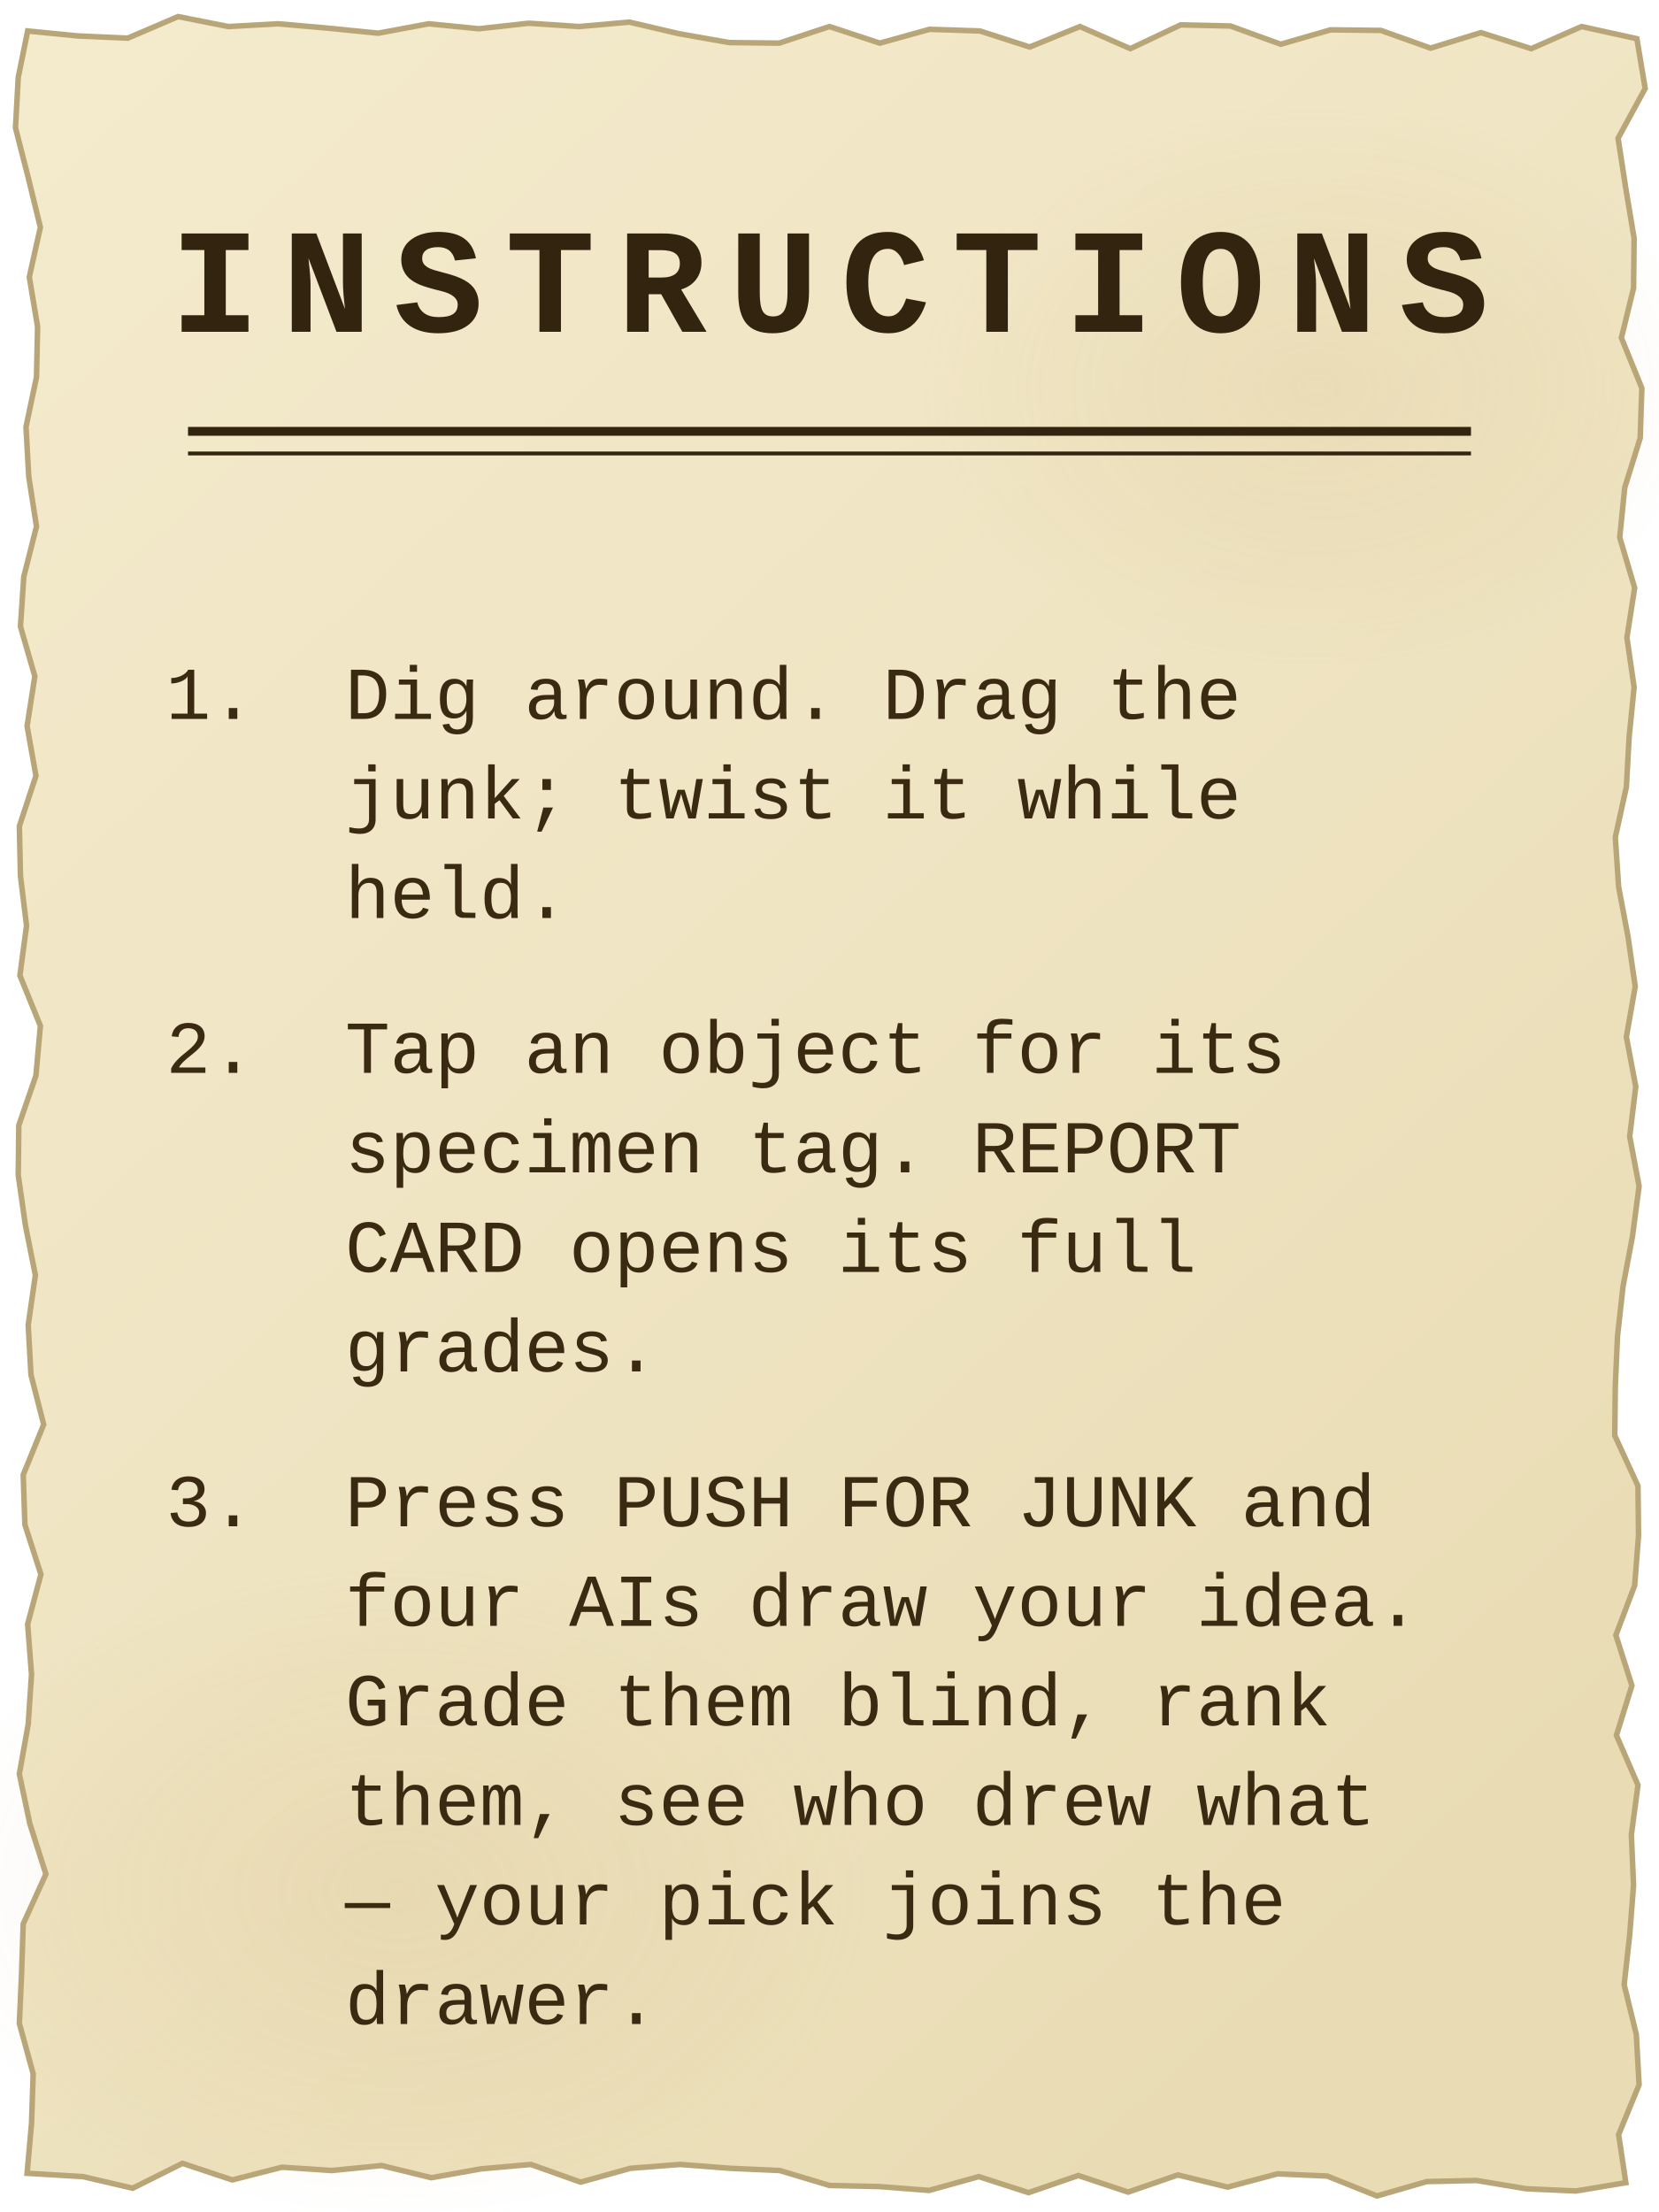
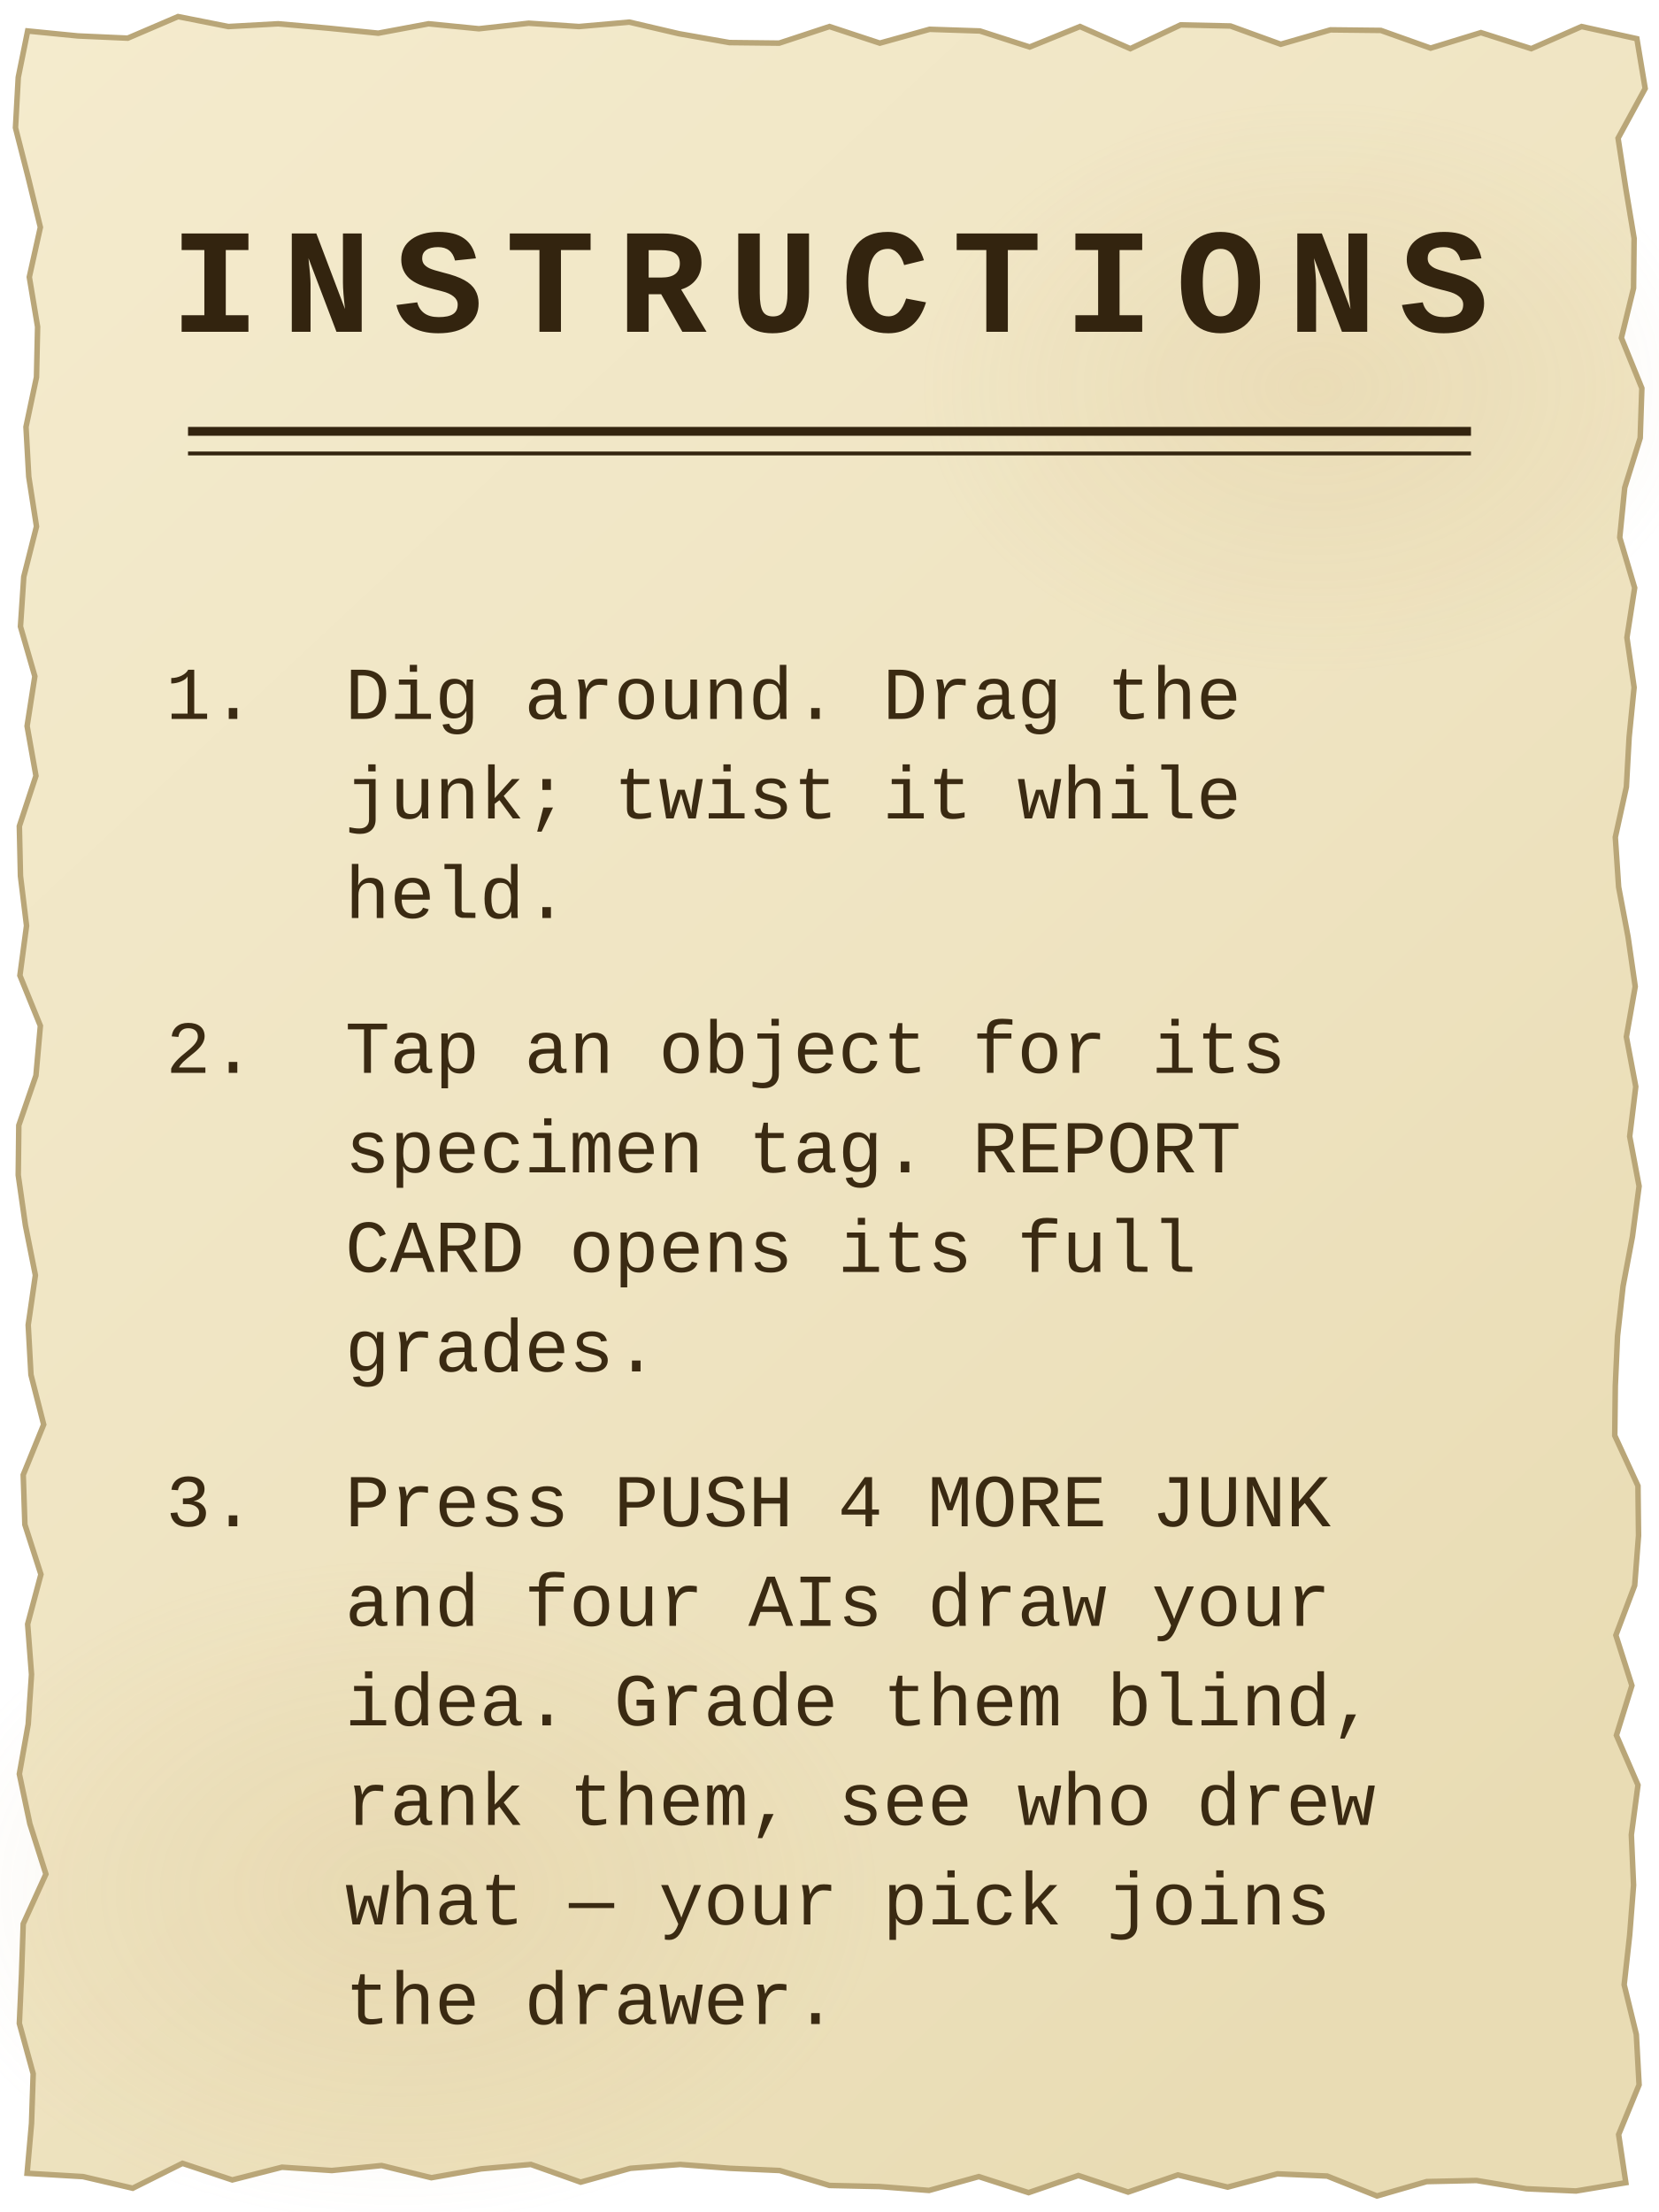
<svg xmlns="http://www.w3.org/2000/svg" viewBox="0 0 300 400">
  <defs>
    <radialGradient id="ins_stain1" cx="0.5" cy="0.5" r="0.5">
      <stop offset="0" stop-color="#c9a86a" stop-opacity="0.14" />
      <stop offset="0.7" stop-color="#c9a86a" stop-opacity="0.05" />
      <stop offset="1" stop-color="#c9a86a" stop-opacity="0" />
    </radialGradient>
    <linearGradient id="ins_paper" x1="0" y1="0" x2="0.7" y2="1">
      <stop offset="0" stop-color="#f4ebcd" />
      <stop offset="0.55" stop-color="#efe4c2" />
      <stop offset="1" stop-color="#e9dcb4" />
    </linearGradient>
  </defs>
  <path d="M5.0 5.6 L14.1 6.5 L23.1 6.9 L32.2 3.0 L41.3 4.8 L50.3 4.3 L59.4 5.1 L68.4 6.0 L77.5 4.3 L86.6 5.2 L95.6 4.2 L104.7 4.8 L113.8 4.0 L122.8 6.1 L131.9 7.7 L140.9 7.8 L150.0 4.8 L159.1 7.8 L168.1 5.3 L177.2 5.6 L186.2 8.5 L195.3 4.8 L204.4 8.8 L213.5 4.5 L222.5 4.7 L231.6 8.0 L240.6 5.4 L249.7 5.5 L258.7 8.7 L267.8 5.9 L276.9 8.8 L286.0 4.8 L296.0 7.0 L297.5 16.0 L292.6 25.0 L294.0 34.1 L295.5 43.1 L295.4 52.1 L293.2 61.1 L296.9 70.2 L296.6 79.2 L293.8 88.2 L292.9 97.2 L295.6 106.3 L294.2 115.3 L295.5 124.3 L294.6 133.3 L294.1 142.3 L292.1 151.4 L292.7 160.4 L294.4 169.4 L295.7 178.4 L294.1 187.5 L295.8 196.5 L294.7 205.5 L296.4 214.5 L295.2 223.6 L293.5 232.6 L292.5 241.6 L292.1 250.6 L292.0 259.6 L296.2 268.7 L296.3 277.7 L295.6 286.7 L292.2 295.7 L295.1 304.8 L292.3 313.8 L296.2 322.8 L295.0 331.8 L295.4 340.9 L294.7 349.9 L293.7 358.9 L295.9 367.9 L296.4 377.0 L292.7 386.0 L294.0 394.7 L285.0 396.2 L276.0 395.8 L267.0 394.3 L258.0 394.5 L249.0 397.1 L240.0 393.5 L231.0 393.1 L222.0 395.5 L213.0 393.3 L204.0 396.4 L195.0 393.4 L186.0 396.5 L177.0 393.6 L168.0 396.1 L159.0 395.4 L150.0 395.2 L141.0 392.5 L132.0 392.1 L123.0 391.4 L114.0 392.1 L105.0 394.6 L96.0 391.4 L87.0 392.2 L78.0 393.8 L69.0 391.6 L60.0 392.5 L51.0 391.9 L42.0 394.2 L33.0 391.2 L24.0 395.7 L15.0 393.6 L4.9 393.0 L5.7 384.0 L6.0 375.0 L3.5 365.9 L3.9 356.9 L4.2 347.9 L8.3 338.9 L5.4 329.8 L3.5 320.8 L5.1 311.8 L5.7 302.8 L5.0 293.7 L7.4 284.7 L4.5 275.7 L4.2 266.7 L7.9 257.6 L5.6 248.6 L5.1 239.6 L6.4 230.6 L4.6 221.6 L3.3 212.5 L3.4 203.5 L6.5 194.5 L7.3 185.5 L3.6 176.4 L4.8 167.4 L3.7 158.4 L3.5 149.4 L6.5 140.3 L4.9 131.3 L6.3 122.3 L3.7 113.3 L4.3 104.3 L6.6 95.2 L5.2 86.2 L4.7 77.2 L6.6 68.2 L6.8 59.1 L5.3 50.1 L7.3 41.1 L5.1 32.1 L2.8 23.1 L3.3 14.0 Z" fill="url(#ins_paper)" stroke="#b9a678" stroke-width="1" />
  <ellipse cx="238" cy="70" rx="72" ry="52" fill="url(#ins_stain1)" />
  <ellipse cx="72" cy="342" rx="88" ry="60" fill="url(#ins_stain1)" />
  <text x="150.0" y="60" text-anchor="middle" font-family="'Courier Prime','Courier New',Courier,monospace" font-size="27" font-weight="700" letter-spacing="4" fill="#33240f">INSTRUCTIONS</text>
  <line x1="34" y1="78" x2="266" y2="78" stroke="#33240f" stroke-width="1.6" />
  <line x1="34" y1="82" x2="266" y2="82" stroke="#33240f" stroke-width="0.7" />
  <text x="30" y="130" font-family="'Courier Prime','Courier New',Courier,monospace" font-size="13.5" fill="#3a2a12" xml:space="preserve">1.  Dig around. Drag the</text>
  <text x="30" y="148" font-family="'Courier Prime','Courier New',Courier,monospace" font-size="13.5" fill="#3a2a12" xml:space="preserve">    junk; twist it while</text>
  <text x="30" y="166" font-family="'Courier Prime','Courier New',Courier,monospace" font-size="13.5" fill="#3a2a12" xml:space="preserve">    held.</text>
  <text x="30" y="194" font-family="'Courier Prime','Courier New',Courier,monospace" font-size="13.5" fill="#3a2a12" xml:space="preserve">2.  Tap an object for its</text>
  <text x="30" y="212" font-family="'Courier Prime','Courier New',Courier,monospace" font-size="13.5" fill="#3a2a12" xml:space="preserve">    specimen tag. REPORT</text>
  <text x="30" y="230" font-family="'Courier Prime','Courier New',Courier,monospace" font-size="13.5" fill="#3a2a12" xml:space="preserve">    CARD opens its full</text>
  <text x="30" y="248" font-family="'Courier Prime','Courier New',Courier,monospace" font-size="13.5" fill="#3a2a12" xml:space="preserve">    grades.</text>
-   <text x="30" y="276" font-family="'Courier Prime','Courier New',Courier,monospace" font-size="13.5" fill="#3a2a12" xml:space="preserve">3.  Press PUSH FOR JUNK and</text>
-   <text x="30" y="294" font-family="'Courier Prime','Courier New',Courier,monospace" font-size="13.5" fill="#3a2a12" xml:space="preserve">    four AIs draw your idea.</text>
-   <text x="30" y="312" font-family="'Courier Prime','Courier New',Courier,monospace" font-size="13.5" fill="#3a2a12" xml:space="preserve">    Grade them blind, rank</text>
-   <text x="30" y="330" font-family="'Courier Prime','Courier New',Courier,monospace" font-size="13.5" fill="#3a2a12" xml:space="preserve">    them, see who drew what</text>
-   <text x="30" y="348" font-family="'Courier Prime','Courier New',Courier,monospace" font-size="13.5" fill="#3a2a12" xml:space="preserve">    — your pick joins the</text>
-   <text x="30" y="366" font-family="'Courier Prime','Courier New',Courier,monospace" font-size="13.5" fill="#3a2a12" xml:space="preserve">    drawer.</text>
+   <text x="30" y="276" font-family="'Courier Prime','Courier New',Courier,monospace" font-size="13.5" fill="#3a2a12" xml:space="preserve">3.  Press PUSH 4 MORE JUNK</text>
+   <text x="30" y="294" font-family="'Courier Prime','Courier New',Courier,monospace" font-size="13.5" fill="#3a2a12" xml:space="preserve">    and four AIs draw your</text>
+   <text x="30" y="312" font-family="'Courier Prime','Courier New',Courier,monospace" font-size="13.5" fill="#3a2a12" xml:space="preserve">    idea. Grade them blind,</text>
+   <text x="30" y="330" font-family="'Courier Prime','Courier New',Courier,monospace" font-size="13.5" fill="#3a2a12" xml:space="preserve">    rank them, see who drew</text>
+   <text x="30" y="348" font-family="'Courier Prime','Courier New',Courier,monospace" font-size="13.5" fill="#3a2a12" xml:space="preserve">    what — your pick joins</text>
+   <text x="30" y="366" font-family="'Courier Prime','Courier New',Courier,monospace" font-size="13.5" fill="#3a2a12" xml:space="preserve">    the drawer.</text>
</svg>
